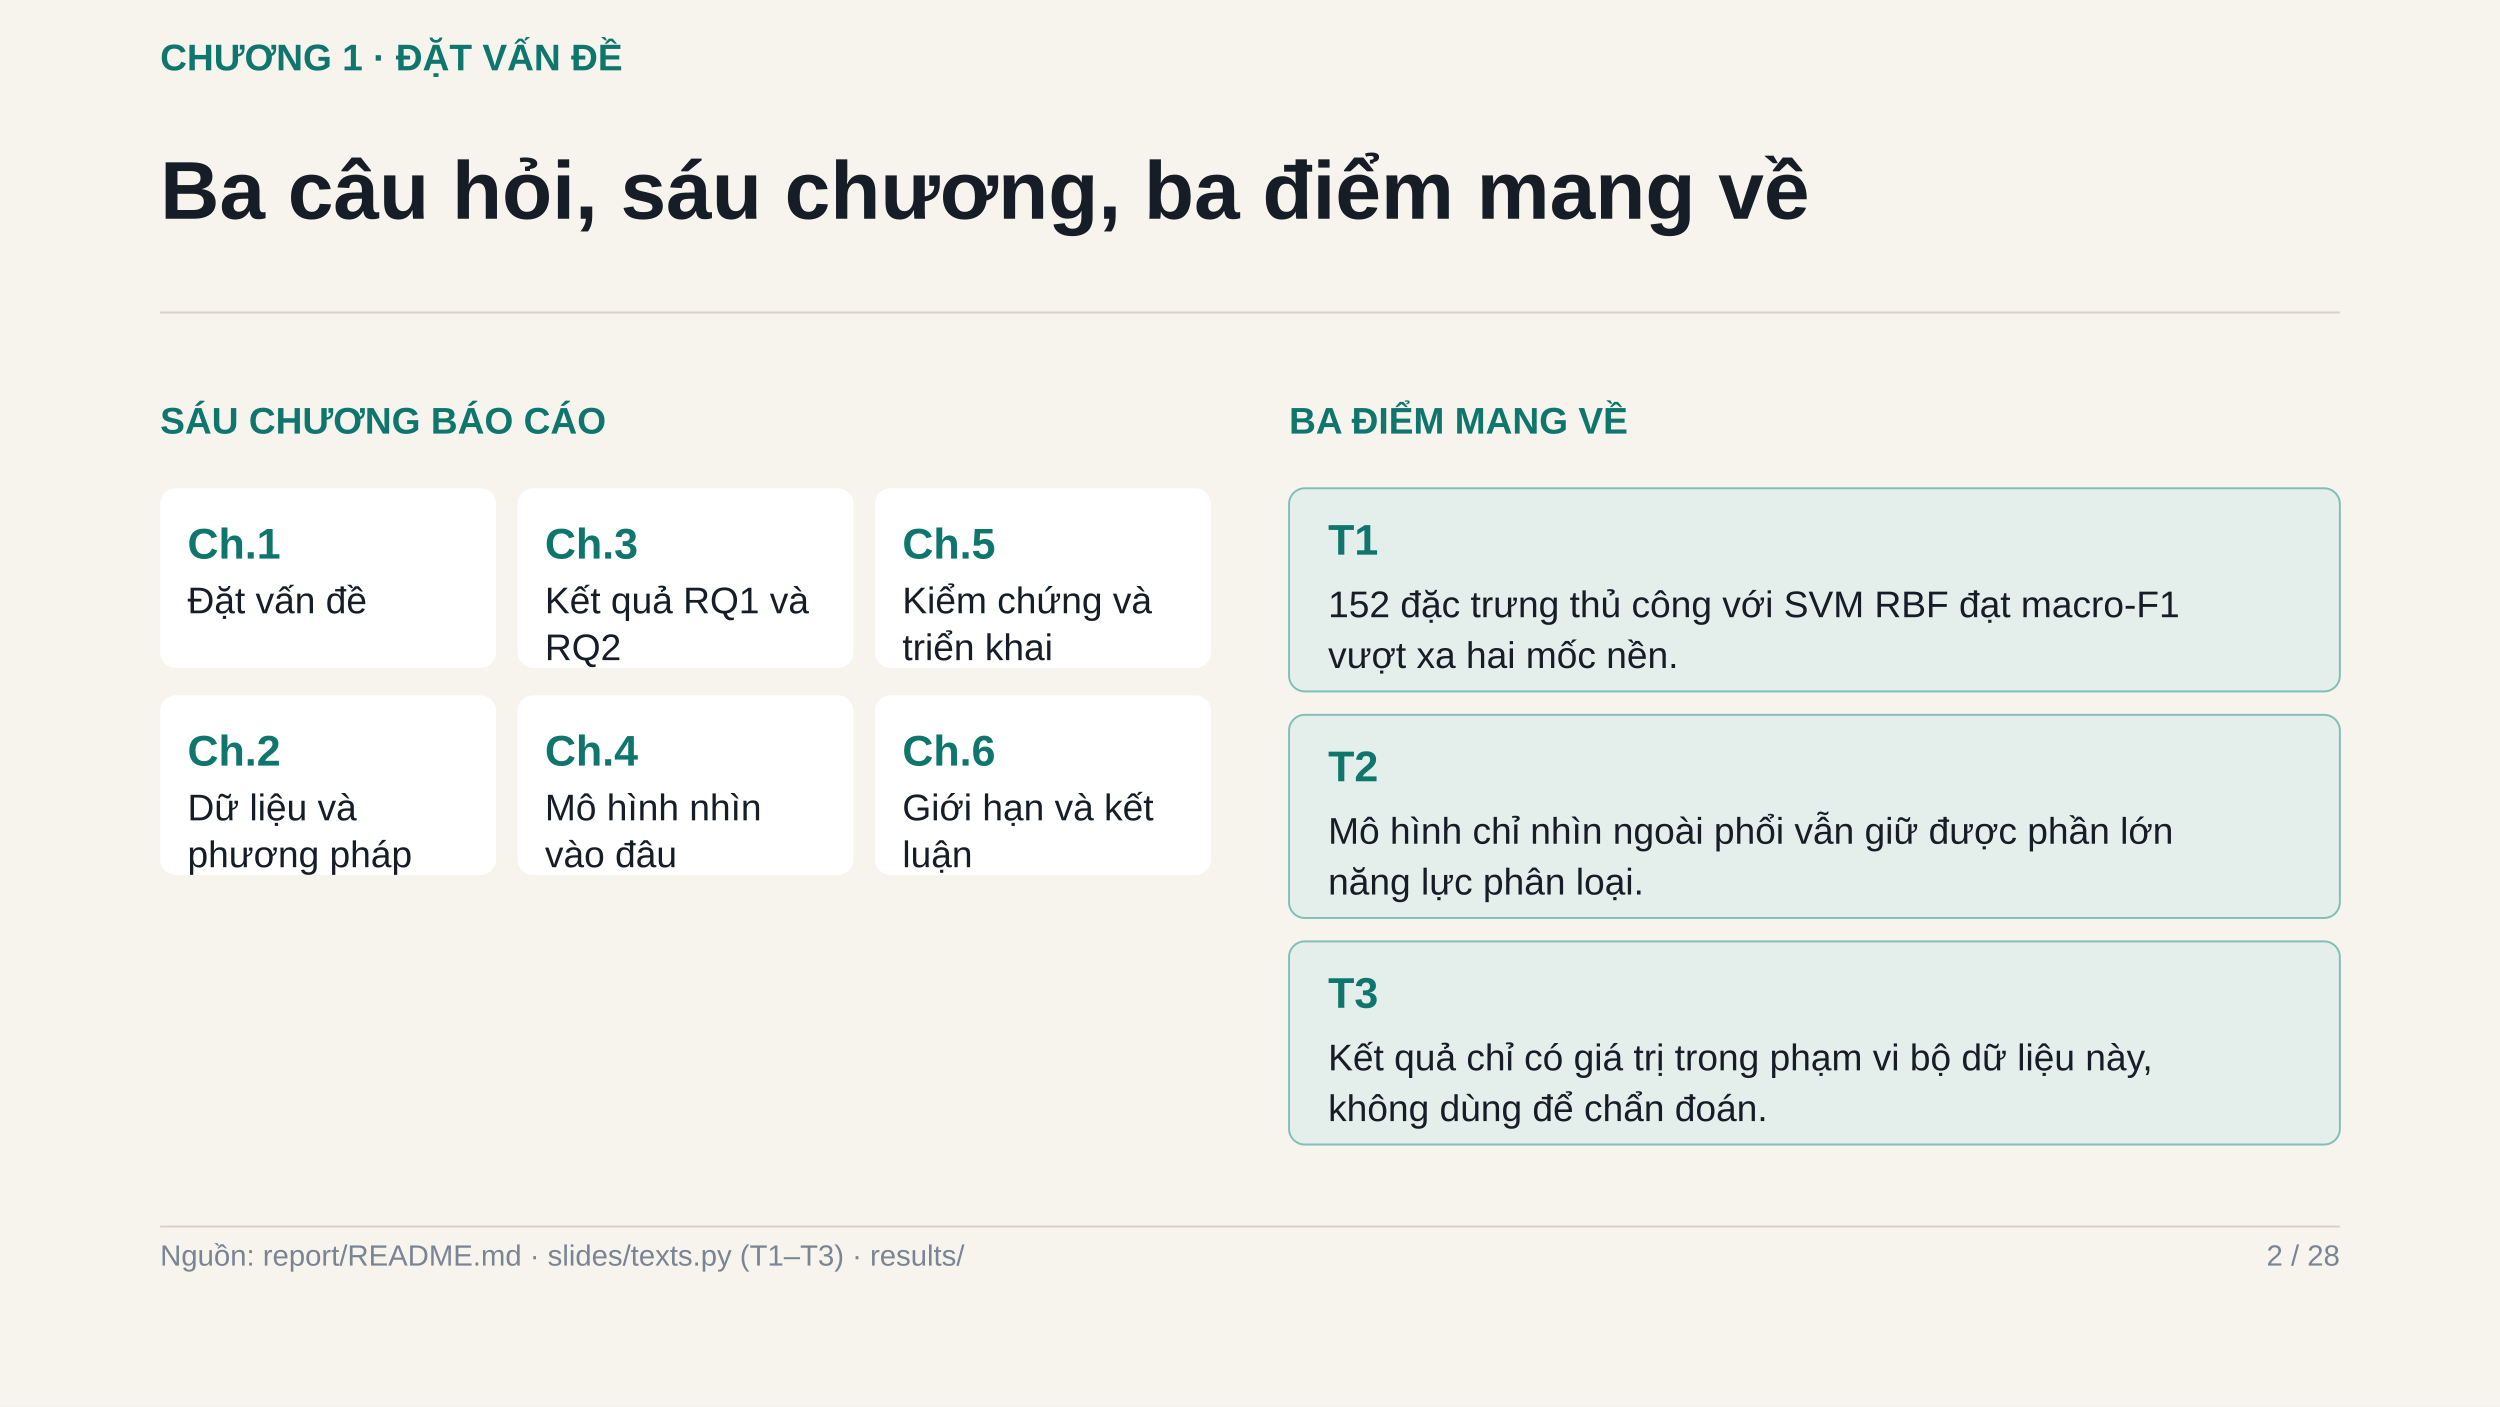
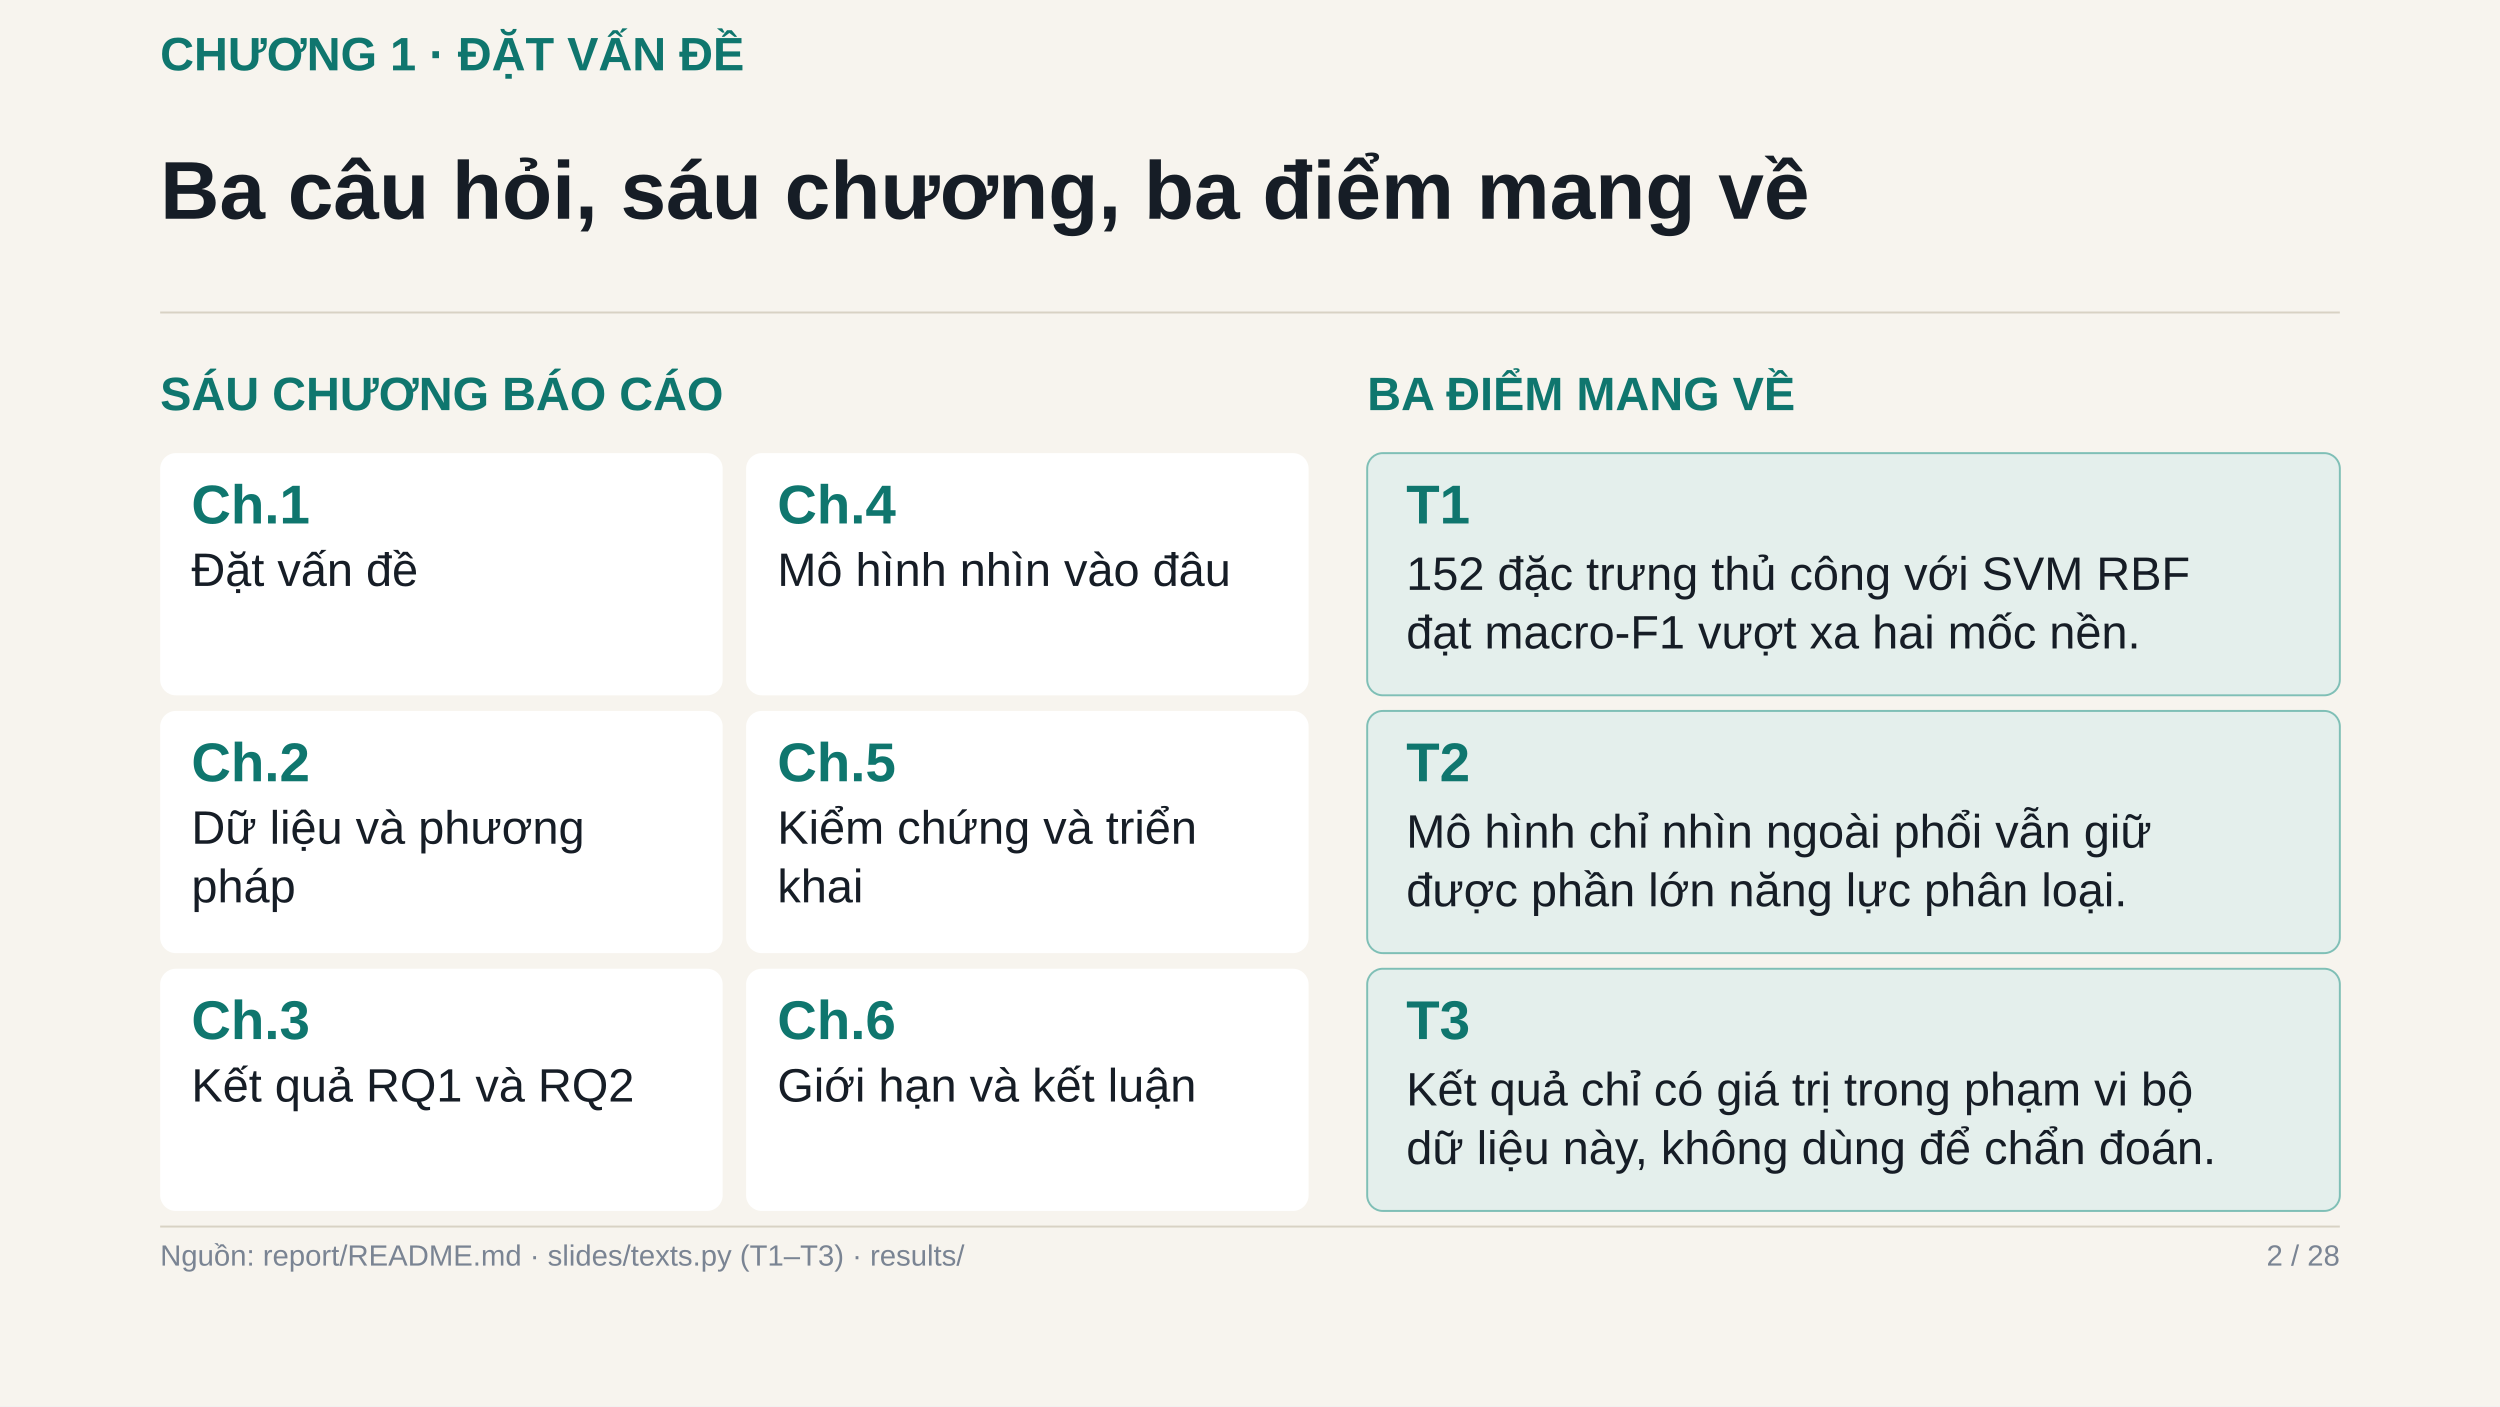
<svg xmlns="http://www.w3.org/2000/svg" width="1280" height="720" viewBox="0 0 1280 720" lang="vi-VN" font-family="Segoe UI, Arial, sans-serif" data-pptx-master="cxr_content_master" data-pptx-master-name="Nội dung CXR" data-pptx-layout="title_content" data-pptx-layout-name="Tiêu đề và nội dung">
  <rect id="master-background" x="0" y="0" width="1280" height="720" fill="#F7F4EE" data-pptx-layer="master" data-pptx-editable="false" />
  <line id="master-header-rule" x1="82" y1="160" x2="1198" y2="160" stroke="#D8D2C4" stroke-width="1" data-pptx-layer="master" data-pptx-editable="false" />
  <line id="master-footer-rule" x1="82" y1="628" x2="1198" y2="628" stroke="#D8D2C4" stroke-width="1" data-pptx-layer="master" data-pptx-editable="false" />
-   <g id="02-kicker" data-pptx-bounds="82 19 258 24">
-     <text id="02-kicker-text" x="82" y="36" font-size="19" fill="#0F766E" font-weight="700">
-       <tspan x="82" y="36" fill="#0F766E" font-size="19">CHƯƠNG 1 · ĐẶT VẤN ĐỀ</tspan>
+   <g id="02-kicker" data-pptx-bounds="82 14 326 31">
+     <text id="02-kicker-text" x="82" y="36" font-size="24" fill="#0F766E" font-weight="700">
+       <tspan x="82" y="36" fill="#0F766E" font-size="24">CHƯƠNG 1 · ĐẶT VẤN ĐỀ</tspan>
    </text>
  </g>
  <g id="title-slot" data-pptx-placeholder="title" data-pptx-idx="0" data-pptx-bounds="82 57 1116 97">
    <text id="02-title-slot-carrier" x="82" y="112" font-size="42" fill="#161D26" data-pptx-carrier="true" font-weight="700">
      <tspan x="82">Ba câu hỏi, sáu chương, ba điểm mang về</tspan>
    </text>
  </g>
-   <g id="02-roadmap-label" data-pptx-bounds="82 205 244 24">
-     <text id="02-roadmap-label-text" x="82" y="222" font-size="19" fill="#0F766E" font-weight="700">
-       <tspan x="82" y="222" fill="#0F766E" font-size="19">SÁU CHƯƠNG BÁO CÁO</tspan>
+   <g id="02-roadmap-label" data-pptx-bounds="82 188 307 31">
+     <text id="02-roadmap-label-text" x="82" y="210" font-size="24" fill="#0F766E" font-weight="700">
+       <tspan x="82" y="210" fill="#0F766E" font-size="24">SÁU CHƯƠNG BÁO CÁO</tspan>
    </text>
  </g>
-   <g id="02-ch1" data-pptx-bounds="82 250 172 92">
-     <rect id="02-ch1-card" x="82" y="250" width="172" height="92" fill="#FFFFFF" rx="8" />
-     <g id="02-ch1-num" data-pptx-bounds="96 266 51 28">
-       <text id="02-ch1-num-text" x="96" y="286" font-size="22" fill="#0F766E" font-weight="700">
-         <tspan x="96" y="286" fill="#0F766E" font-size="22">Ch.1</tspan>
+   <g id="02-ch1" data-pptx-bounds="82 232 288 124">
+     <rect id="02-ch1-card" x="82" y="232" width="288" height="124" fill="#FFFFFF" rx="8" />
+     <g id="02-ch1-num" data-pptx-bounds="98 243 65 36">
+       <text id="02-ch1-num-text" x="98" y="268" font-size="28" fill="#0F766E" font-weight="700">
+         <tspan x="98" y="268" fill="#0F766E" font-size="28">Ch.1</tspan>
      </text>
    </g>
-     <g id="02-ch1-name" data-pptx-bounds="96 297 98 24">
-       <text id="02-ch1-name-text" x="96" y="314" font-size="19" fill="#161D26">
-         <tspan x="96" y="314" fill="#161D26" font-size="19">Đặt vấn đề</tspan>
+     <g id="02-ch1-name" data-pptx-bounds="98 278 124 31">
+       <text id="02-ch1-name-text" x="98" y="300" font-size="24" fill="#161D26">
+         <tspan x="98" y="300" fill="#161D26" font-size="24">Đặt vấn đề</tspan>
      </text>
    </g>
  </g>
-   <g id="02-ch2" data-pptx-bounds="82 356 172 92">
-     <rect id="02-ch2-card" x="82" y="356" width="172" height="92" fill="#FFFFFF" rx="8" />
-     <g id="02-ch2-num" data-pptx-bounds="96 372 51 28">
-       <text id="02-ch2-num-text" x="96" y="392" font-size="22" fill="#0F766E" font-weight="700">
-         <tspan x="96" y="392" fill="#0F766E" font-size="22">Ch.2</tspan>
+   <g id="02-ch2" data-pptx-bounds="82 364 288 124">
+     <rect id="02-ch2-card" x="82" y="364" width="288" height="124" fill="#FFFFFF" rx="8" />
+     <g id="02-ch2-num" data-pptx-bounds="98 375 65 36">
+       <text id="02-ch2-num-text" x="98" y="400" font-size="28" fill="#0F766E" font-weight="700">
+         <tspan x="98" y="400" fill="#0F766E" font-size="28">Ch.2</tspan>
      </text>
    </g>
-     <g id="02-ch2-name" data-pptx-bounds="96 403 148 48">
-       <text id="02-ch2-name-text" x="96" y="420" font-size="19" fill="#161D26">
-         <tspan x="96" y="420" fill="#161D26" font-size="19">Dữ liệu và</tspan>
-         <tspan x="96" y="444" fill="#161D26" font-size="19">phương pháp</tspan>
+     <g id="02-ch2-name" data-pptx-bounds="98 410 258 61">
+       <text id="02-ch2-name-text" x="98" y="432" font-size="24" fill="#161D26">
+         <tspan x="98" y="432" fill="#161D26" font-size="24">Dữ liệu và phương</tspan>
+         <tspan x="98" y="462" fill="#161D26" font-size="24">pháp</tspan>
      </text>
    </g>
  </g>
-   <g id="02-ch3" data-pptx-bounds="265 250 172 92">
-     <rect id="02-ch3-card" x="265" y="250" width="172" height="92" fill="#FFFFFF" rx="8" />
-     <g id="02-ch3-num" data-pptx-bounds="279 266 51 28">
-       <text id="02-ch3-num-text" x="279" y="286" font-size="22" fill="#0F766E" font-weight="700">
-         <tspan x="279" y="286" fill="#0F766E" font-size="22">Ch.3</tspan>
+   <g id="02-ch3" data-pptx-bounds="82 496 288 124">
+     <rect id="02-ch3-card" x="82" y="496" width="288" height="124" fill="#FFFFFF" rx="8" />
+     <g id="02-ch3-num" data-pptx-bounds="98 507 65 36">
+       <text id="02-ch3-num-text" x="98" y="532" font-size="28" fill="#0F766E" font-weight="700">
+         <tspan x="98" y="532" fill="#0F766E" font-size="28">Ch.3</tspan>
      </text>
    </g>
-     <g id="02-ch3-name" data-pptx-bounds="279 297 148 48">
-       <text id="02-ch3-name-text" x="279" y="314" font-size="19" fill="#161D26">
-         <tspan x="279" y="314" fill="#161D26" font-size="19">Kết quả RQ1 và</tspan>
-         <tspan x="279" y="338" fill="#161D26" font-size="19">RQ2</tspan>
+     <g id="02-ch3-name" data-pptx-bounds="98 542 235 31">
+       <text id="02-ch3-name-text" x="98" y="564" font-size="24" fill="#161D26">
+         <tspan x="98" y="564" fill="#161D26" font-size="24">Kết quả RQ1 và RQ2</tspan>
      </text>
    </g>
  </g>
-   <g id="02-ch4" data-pptx-bounds="265 356 172 92">
-     <rect id="02-ch4-card" x="265" y="356" width="172" height="92" fill="#FFFFFF" rx="8" />
-     <g id="02-ch4-num" data-pptx-bounds="279 372 51 28">
-       <text id="02-ch4-num-text" x="279" y="392" font-size="22" fill="#0F766E" font-weight="700">
-         <tspan x="279" y="392" fill="#0F766E" font-size="22">Ch.4</tspan>
+   <g id="02-ch4" data-pptx-bounds="382 232 288 124">
+     <rect id="02-ch4-card" x="382" y="232" width="288" height="124" fill="#FFFFFF" rx="8" />
+     <g id="02-ch4-num" data-pptx-bounds="398 243 65 36">
+       <text id="02-ch4-num-text" x="398" y="268" font-size="28" fill="#0F766E" font-weight="700">
+         <tspan x="398" y="268" fill="#0F766E" font-size="28">Ch.4</tspan>
      </text>
    </g>
-     <g id="02-ch4-name" data-pptx-bounds="279 403 148 48">
-       <text id="02-ch4-name-text" x="279" y="420" font-size="19" fill="#161D26">
-         <tspan x="279" y="420" fill="#161D26" font-size="19">Mô hình nhìn</tspan>
-         <tspan x="279" y="444" fill="#161D26" font-size="19">vào đâu</tspan>
+     <g id="02-ch4-name" data-pptx-bounds="398 278 249 31">
+       <text id="02-ch4-name-text" x="398" y="300" font-size="24" fill="#161D26">
+         <tspan x="398" y="300" fill="#161D26" font-size="24">Mô hình nhìn vào đâu</tspan>
      </text>
    </g>
  </g>
-   <g id="02-ch5" data-pptx-bounds="448 250 172 92">
-     <rect id="02-ch5-card" x="448" y="250" width="172" height="92" fill="#FFFFFF" rx="8" />
-     <g id="02-ch5-num" data-pptx-bounds="462 266 51 28">
-       <text id="02-ch5-num-text" x="462" y="286" font-size="22" fill="#0F766E" font-weight="700">
-         <tspan x="462" y="286" fill="#0F766E" font-size="22">Ch.5</tspan>
+   <g id="02-ch5" data-pptx-bounds="382 364 288 124">
+     <rect id="02-ch5-card" x="382" y="364" width="288" height="124" fill="#FFFFFF" rx="8" />
+     <g id="02-ch5-num" data-pptx-bounds="398 375 65 36">
+       <text id="02-ch5-num-text" x="398" y="400" font-size="28" fill="#0F766E" font-weight="700">
+         <tspan x="398" y="400" fill="#0F766E" font-size="28">Ch.5</tspan>
      </text>
    </g>
-     <g id="02-ch5-name" data-pptx-bounds="462 297 148 48">
-       <text id="02-ch5-name-text" x="462" y="314" font-size="19" fill="#161D26">
-         <tspan x="462" y="314" fill="#161D26" font-size="19">Kiểm chứng và</tspan>
-         <tspan x="462" y="338" fill="#161D26" font-size="19">triển khai</tspan>
+     <g id="02-ch5-name" data-pptx-bounds="398 410 258 61">
+       <text id="02-ch5-name-text" x="398" y="432" font-size="24" fill="#161D26">
+         <tspan x="398" y="432" fill="#161D26" font-size="24">Kiểm chứng và triển</tspan>
+         <tspan x="398" y="462" fill="#161D26" font-size="24">khai</tspan>
      </text>
    </g>
  </g>
-   <g id="02-ch6" data-pptx-bounds="448 356 172 92">
-     <rect id="02-ch6-card" x="448" y="356" width="172" height="92" fill="#FFFFFF" rx="8" />
-     <g id="02-ch6-num" data-pptx-bounds="462 372 51 28">
-       <text id="02-ch6-num-text" x="462" y="392" font-size="22" fill="#0F766E" font-weight="700">
-         <tspan x="462" y="392" fill="#0F766E" font-size="22">Ch.6</tspan>
+   <g id="02-ch6" data-pptx-bounds="382 496 288 124">
+     <rect id="02-ch6-card" x="382" y="496" width="288" height="124" fill="#FFFFFF" rx="8" />
+     <g id="02-ch6-num" data-pptx-bounds="398 507 65 36">
+       <text id="02-ch6-num-text" x="398" y="532" font-size="28" fill="#0F766E" font-weight="700">
+         <tspan x="398" y="532" fill="#0F766E" font-size="28">Ch.6</tspan>
      </text>
    </g>
-     <g id="02-ch6-name" data-pptx-bounds="462 403 148 48">
-       <text id="02-ch6-name-text" x="462" y="420" font-size="19" fill="#161D26">
-         <tspan x="462" y="420" fill="#161D26" font-size="19">Giới hạn và kết</tspan>
-         <tspan x="462" y="444" fill="#161D26" font-size="19">luận</tspan>
+     <g id="02-ch6-name" data-pptx-bounds="398 542 224 31">
+       <text id="02-ch6-name-text" x="398" y="564" font-size="24" fill="#161D26">
+         <tspan x="398" y="564" fill="#161D26" font-size="24">Giới hạn và kết luận</tspan>
      </text>
    </g>
  </g>
-   <g id="02-take-label" data-pptx-bounds="660 205 195 24">
-     <text id="02-take-label-text" x="660" y="222" font-size="19" fill="#0F766E" font-weight="700">
-       <tspan x="660" y="222" fill="#0F766E" font-size="19">BA ĐIỂM MANG VỀ</tspan>
+   <g id="02-take-label" data-pptx-bounds="700 188 245 31">
+     <text id="02-take-label-text" x="700" y="210" font-size="24" fill="#0F766E" font-weight="700">
+       <tspan x="700" y="210" fill="#0F766E" font-size="24">BA ĐIỂM MANG VỀ</tspan>
    </text>
  </g>
-   <g id="02-T1" data-pptx-bounds="660 250 538 104">
-     <rect id="02-T1-card" x="660" y="250" width="538" height="104" fill="#E4EFEC" rx="8" stroke="#7FBFB6" stroke-width="1" />
-     <g id="02-T1-key" data-pptx-bounds="680 264 30 28">
-       <text id="02-T1-key-text" x="680" y="284" font-size="22" fill="#0F766E" font-weight="700">
-         <tspan x="680" y="284" fill="#0F766E" font-size="22">T1</tspan>
+   <g id="02-T1" data-pptx-bounds="700 232 498 124">
+     <rect id="02-T1-card" x="700" y="232" width="498" height="124" fill="#E4EFEC" rx="8" stroke="#7FBFB6" stroke-width="1" />
+     <g id="02-T1-key" data-pptx-bounds="720 243 38 36">
+       <text id="02-T1-key-text" x="720" y="268" font-size="28" fill="#0F766E" font-weight="700">
+         <tspan x="720" y="268" fill="#0F766E" font-size="28">T1</tspan>
      </text>
    </g>
-     <g id="02-T1-text" data-pptx-bounds="680 299 500 50">
-       <text id="02-T1-text-text" x="680" y="316" font-size="19" fill="#161D26">
-         <tspan x="680" y="316" fill="#161D26" font-size="19">152 đặc trưng thủ công với SVM RBF đạt macro-F1</tspan>
-         <tspan x="680" y="342" fill="#161D26" font-size="19">vượt xa hai mốc nền.</tspan>
+     <g id="02-T1-text" data-pptx-bounds="720 280 460 61">
+       <text id="02-T1-text-text" x="720" y="302" font-size="24" fill="#161D26">
+         <tspan x="720" y="302" fill="#161D26" font-size="24">152 đặc trưng thủ công với SVM RBF</tspan>
+         <tspan x="720" y="332" fill="#161D26" font-size="24">đạt macro-F1 vượt xa hai mốc nền.</tspan>
      </text>
    </g>
  </g>
-   <g id="02-T2" data-pptx-bounds="660 366 538 104">
-     <rect id="02-T2-card" x="660" y="366" width="538" height="104" fill="#E4EFEC" rx="8" stroke="#7FBFB6" stroke-width="1" />
-     <g id="02-T2-key" data-pptx-bounds="680 380 30 28">
-       <text id="02-T2-key-text" x="680" y="400" font-size="22" fill="#0F766E" font-weight="700">
-         <tspan x="680" y="400" fill="#0F766E" font-size="22">T2</tspan>
+   <g id="02-T2" data-pptx-bounds="700 364 498 124">
+     <rect id="02-T2-card" x="700" y="364" width="498" height="124" fill="#E4EFEC" rx="8" stroke="#7FBFB6" stroke-width="1" />
+     <g id="02-T2-key" data-pptx-bounds="720 375 38 36">
+       <text id="02-T2-key-text" x="720" y="400" font-size="28" fill="#0F766E" font-weight="700">
+         <tspan x="720" y="400" fill="#0F766E" font-size="28">T2</tspan>
      </text>
    </g>
-     <g id="02-T2-text" data-pptx-bounds="680 415 500 50">
-       <text id="02-T2-text-text" x="680" y="432" font-size="19" fill="#161D26">
-         <tspan x="680" y="432" fill="#161D26" font-size="19">Mô hình chỉ nhìn ngoài phổi vẫn giữ được phần lớn</tspan>
-         <tspan x="680" y="458" fill="#161D26" font-size="19">năng lực phân loại.</tspan>
+     <g id="02-T2-text" data-pptx-bounds="720 412 460 61">
+       <text id="02-T2-text-text" x="720" y="434" font-size="24" fill="#161D26">
+         <tspan x="720" y="434" fill="#161D26" font-size="24">Mô hình chỉ nhìn ngoài phổi vẫn giữ</tspan>
+         <tspan x="720" y="464" fill="#161D26" font-size="24">được phần lớn năng lực phân loại.</tspan>
      </text>
    </g>
  </g>
-   <g id="02-T3" data-pptx-bounds="660 482 538 104">
-     <rect id="02-T3-card" x="660" y="482" width="538" height="104" fill="#E4EFEC" rx="8" stroke="#7FBFB6" stroke-width="1" />
-     <g id="02-T3-key" data-pptx-bounds="680 496 30 28">
-       <text id="02-T3-key-text" x="680" y="516" font-size="22" fill="#0F766E" font-weight="700">
-         <tspan x="680" y="516" fill="#0F766E" font-size="22">T3</tspan>
+   <g id="02-T3" data-pptx-bounds="700 496 498 124">
+     <rect id="02-T3-card" x="700" y="496" width="498" height="124" fill="#E4EFEC" rx="8" stroke="#7FBFB6" stroke-width="1" />
+     <g id="02-T3-key" data-pptx-bounds="720 507 38 36">
+       <text id="02-T3-key-text" x="720" y="532" font-size="28" fill="#0F766E" font-weight="700">
+         <tspan x="720" y="532" fill="#0F766E" font-size="28">T3</tspan>
      </text>
    </g>
-     <g id="02-T3-text" data-pptx-bounds="680 531 500 50">
-       <text id="02-T3-text-text" x="680" y="548" font-size="19" fill="#161D26">
-         <tspan x="680" y="548" fill="#161D26" font-size="19">Kết quả chỉ có giá trị trong phạm vi bộ dữ liệu này,</tspan>
-         <tspan x="680" y="574" fill="#161D26" font-size="19">không dùng để chẩn đoán.</tspan>
+     <g id="02-T3-text" data-pptx-bounds="720 544 460 61">
+       <text id="02-T3-text-text" x="720" y="566" font-size="24" fill="#161D26">
+         <tspan x="720" y="566" fill="#161D26" font-size="24">Kết quả chỉ có giá trị trong phạm vi bộ</tspan>
+         <tspan x="720" y="596" fill="#161D26" font-size="24">dữ liệu này, không dùng để chẩn đoán.</tspan>
      </text>
    </g>
  </g>
  <g id="footer-slot" data-pptx-placeholder="footer" data-pptx-idx="1" data-pptx-bounds="82 634 900 24">
    <text id="02-footer-carrier-carrier" x="82" y="648" font-size="15" fill="#7A8493" data-pptx-carrier="true">
      <tspan x="82" y="648" fill="#7A8493" font-size="15">Nguồn: report/README.md · slides/texts.py (T1–T3) · results/</tspan>
    </text>
  </g>
  <g id="slide-number-slot" data-pptx-placeholder="slide-number" data-pptx-idx="2" data-pptx-bounds="998 634 200 24">
    <text id="02-page-number-carrier-carrier" x="1198" y="648" font-size="15" fill="#7A8493" text-anchor="end" data-pptx-carrier="true">
      <tspan x="1198" y="648" fill="#7A8493" font-size="15">2 / 28</tspan>
    </text>
  </g>
</svg>
